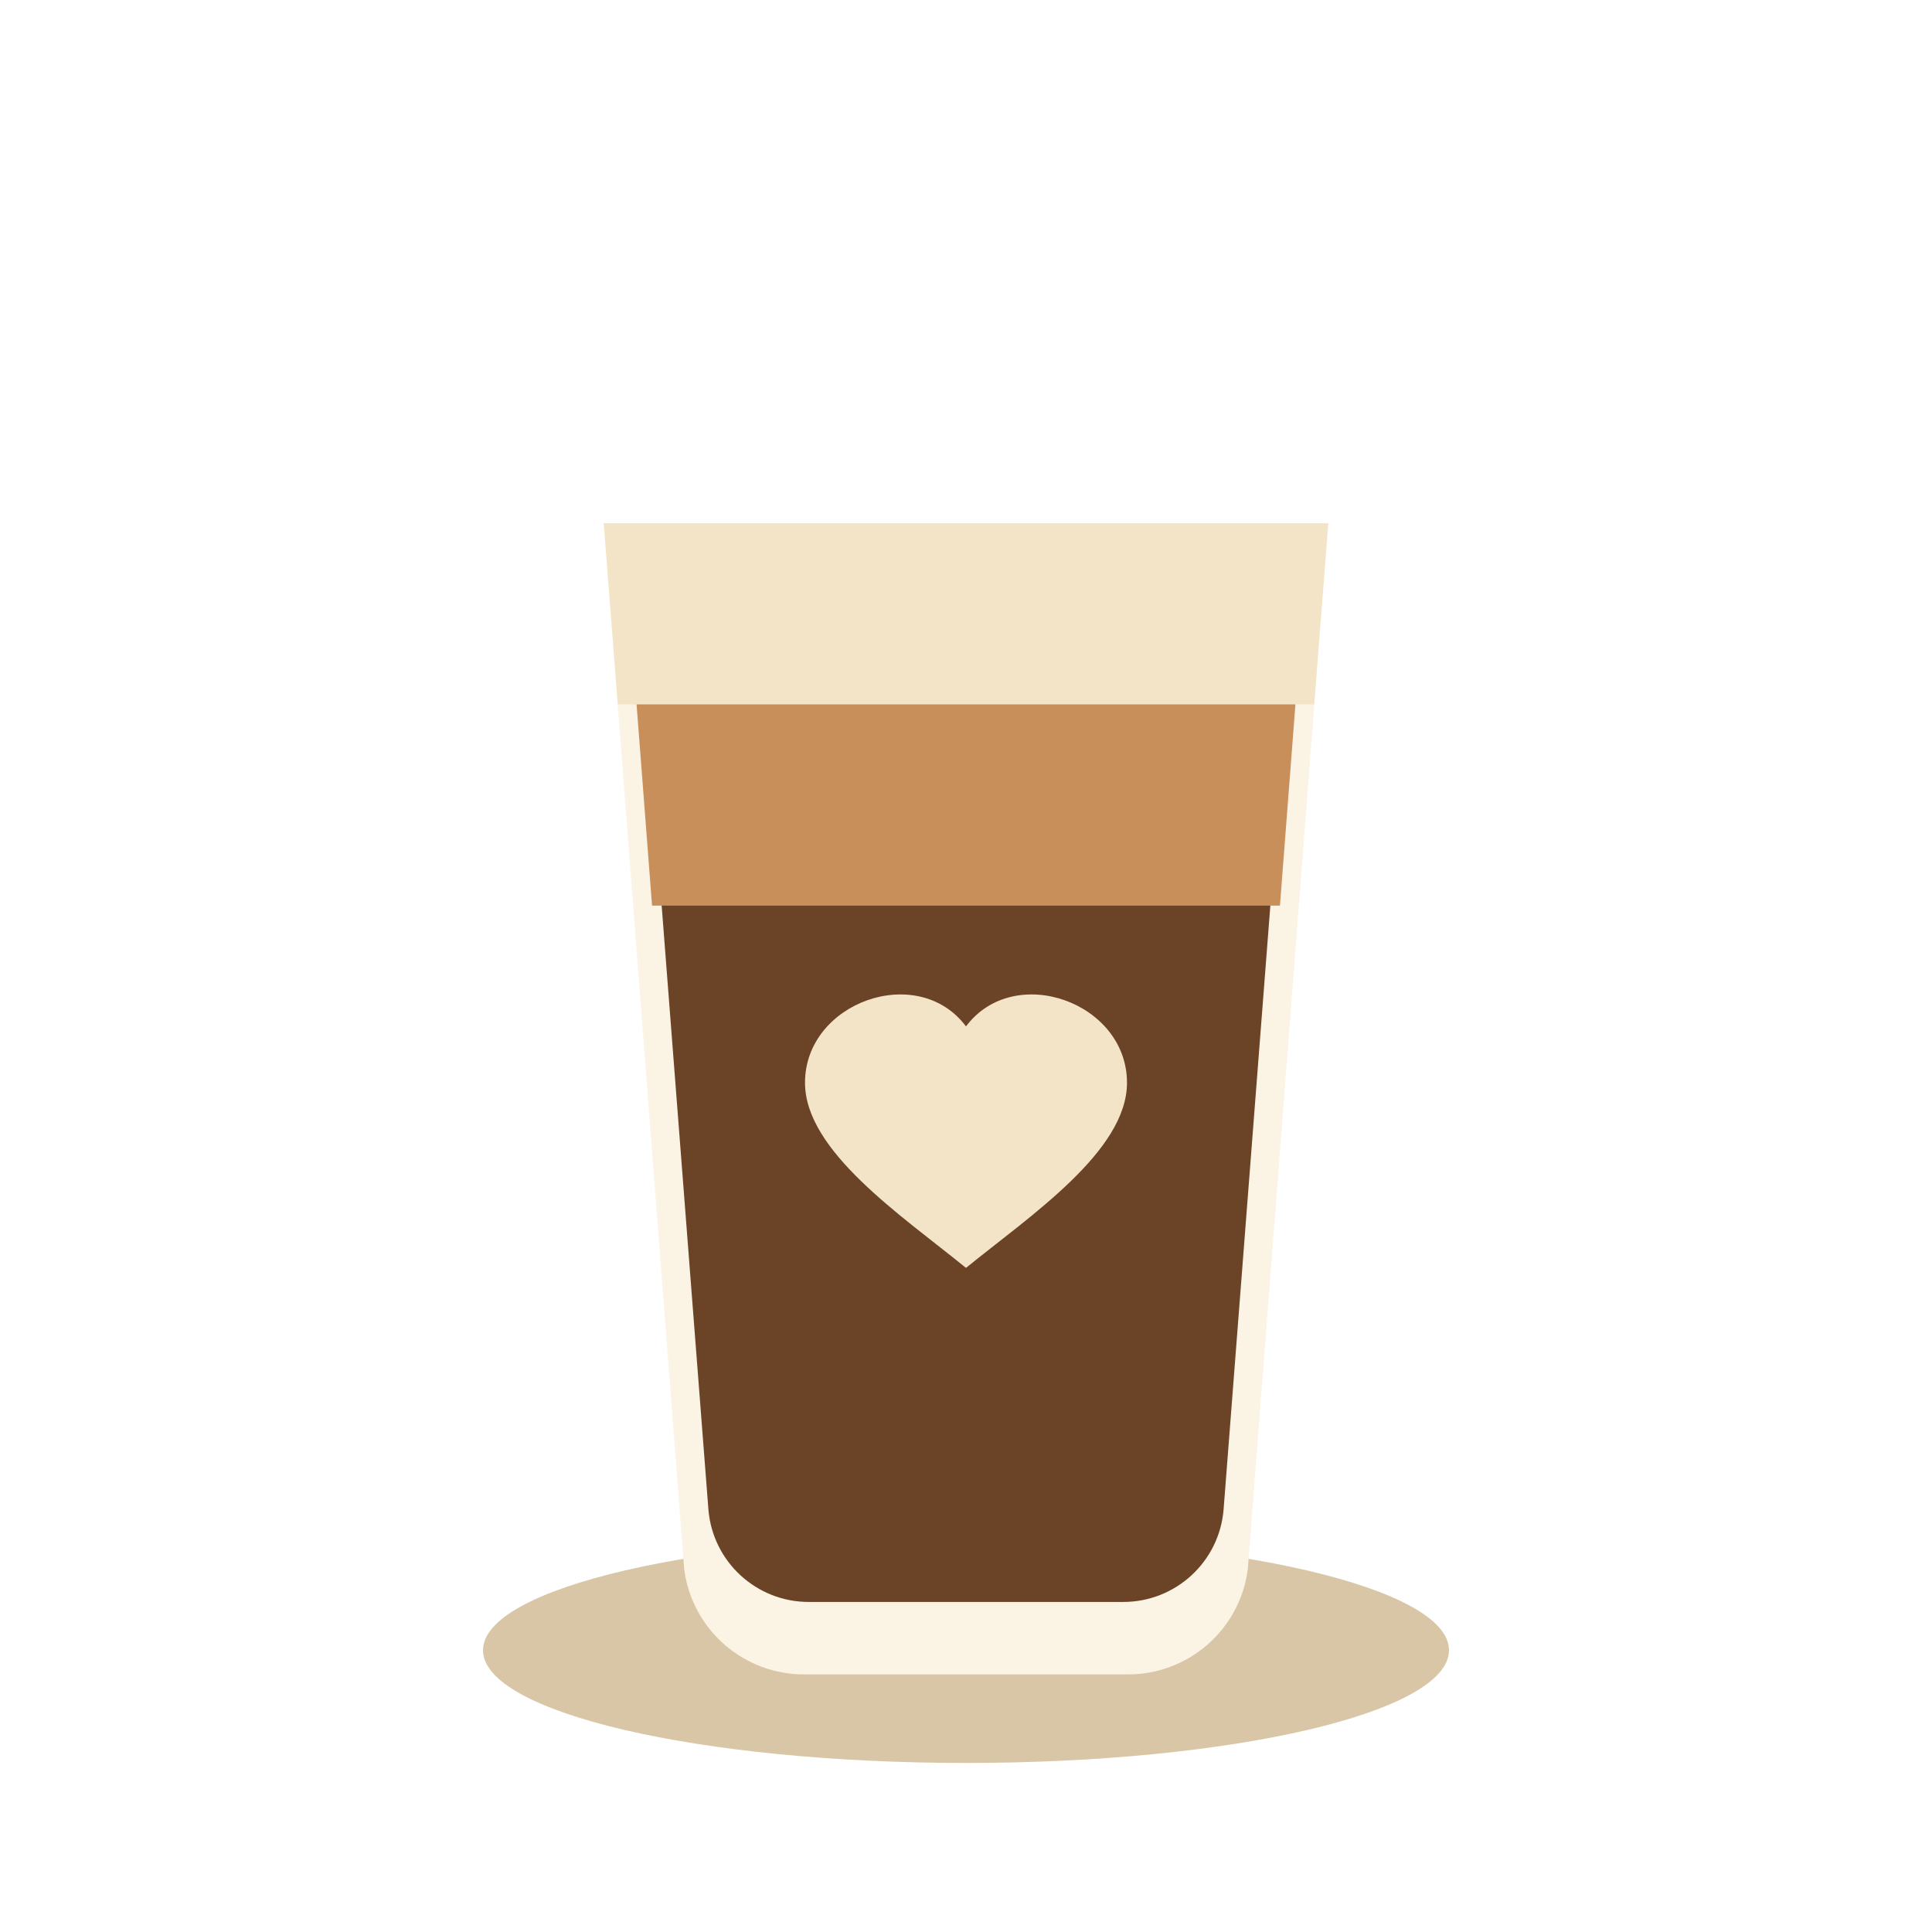
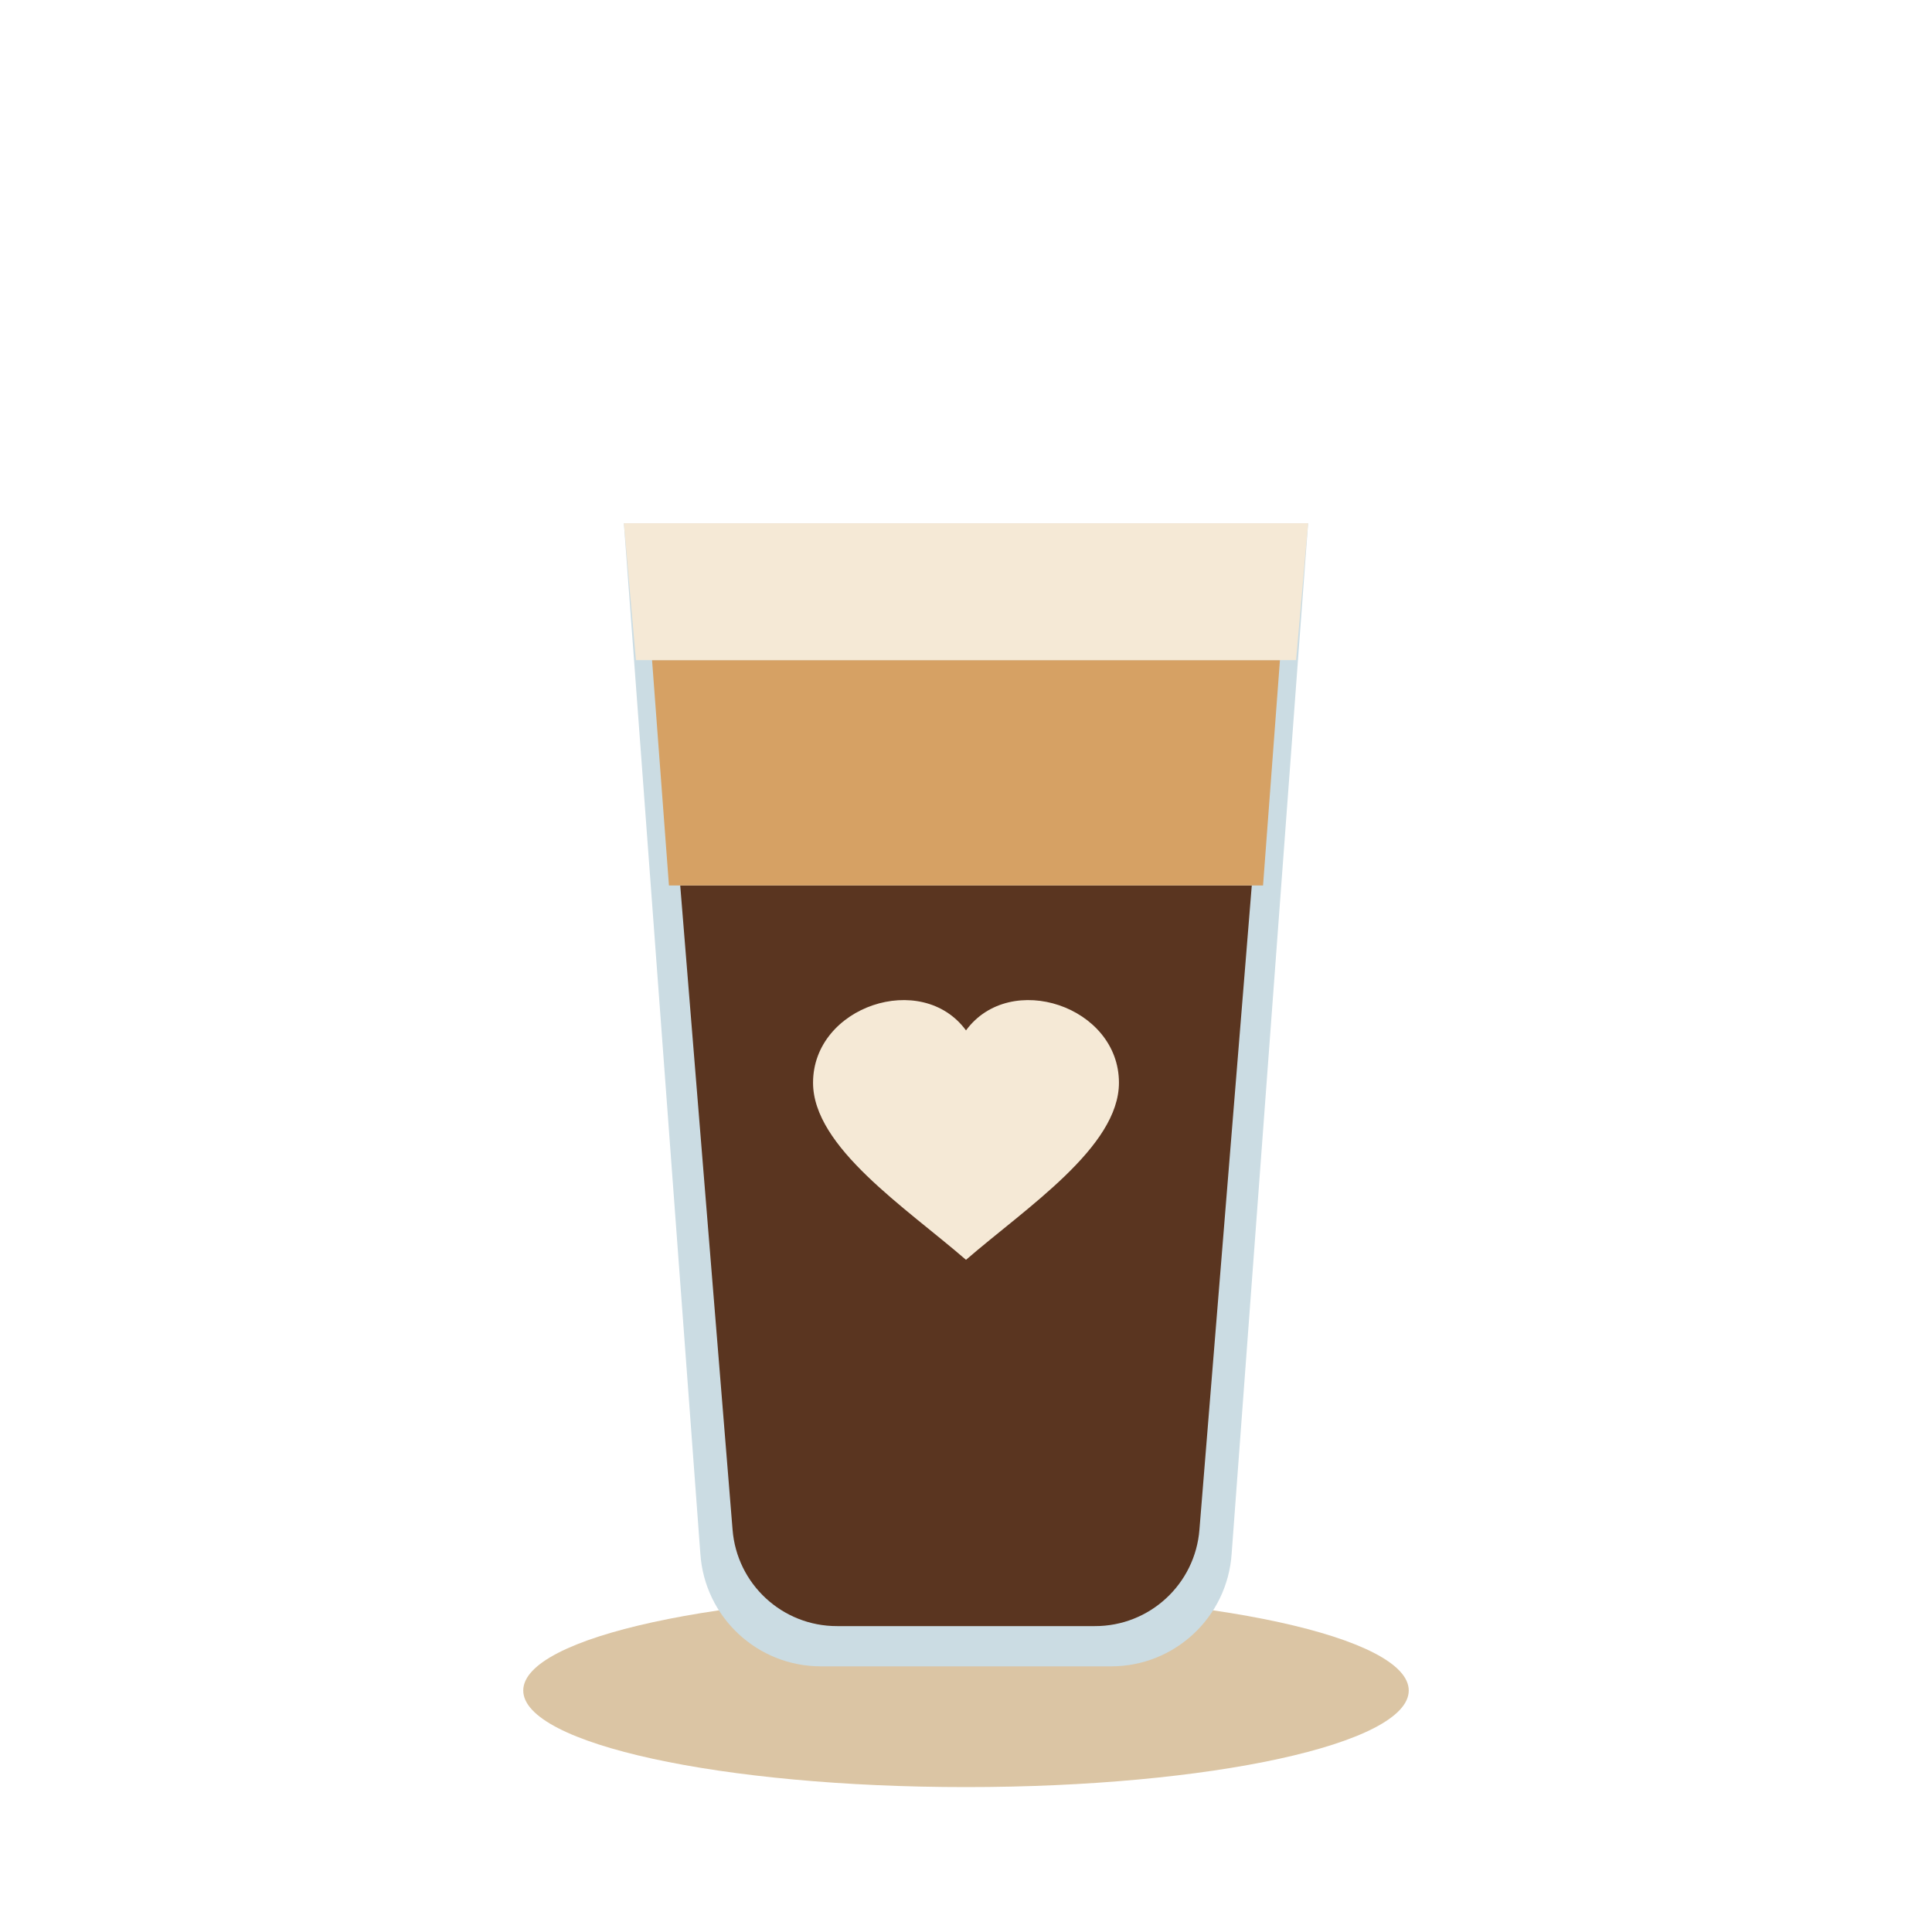
- <svg xmlns="http://www.w3.org/2000/svg" width="48" height="48" viewBox="0 0 48 48" fill="none" aria-label="latte">
-   <ellipse cx="24" cy="41" rx="12" ry="2.8" fill="#D9C6A6" />
-   <path d="M15 13h18l-2 26a3 3 0 0 1-3 2.6H20a3 3 0 0 1-3-2.6z" fill="#FBF3E4" />
-   <path d="M16.4 22h15.2l-1.2 15.5a2.5 2.5 0 0 1-2.5 2.3h-7.8a2.5 2.5 0 0 1-2.5-2.3z" fill="#6B4326" />
-   <path d="M15.7 16h16.6l-.5 6.5H16.2z" fill="#C98F5A" />
-   <path d="M15 13h18l-.35 4.5H15.35z" fill="#F3E4C8" />
-   <path d="M24 25.5c1.2-1.6 4-.6 4 1.4 0 1.7-2.4 3.3-4 4.6-1.6-1.3-4-2.9-4-4.6 0-2 2.8-3 4-1.4z" fill="#F3E4C8" />
+ <svg xmlns="http://www.w3.org/2000/svg" width="48" height="48" viewBox="0 0 48 48" fill="none" role="img" aria-label="latte">
+   <ellipse cx="24" cy="42" rx="11" ry="2.4" fill="#DBC5A4" />
+   <path d="M15.5 13h17l-1.9 25.6a3 3 0 0 1-3 2.8h-7.2a3 3 0 0 1-3-2.8z" fill="#CBDCE3" />
+   <path d="M16.9 22h14.2l-1.3 16a2.6 2.6 0 0 1-2.6 2.4h-6.4a2.6 2.6 0 0 1-2.6-2.4z" fill="#5A3520" />
+   <path d="M16.2 16.4h15.6l-.42 5.6H16.62z" fill="#D6A164" />
+   <path d="M15.5 13h17l-.3 3.4H15.8z" fill="#F5E9D6" />
+   <path d="M24 25.6c1.1-1.5 3.8-.6 3.8 1.3 0 1.6-2.3 3.1-3.8 4.4-1.5-1.3-3.8-2.8-3.8-4.4 0-1.9 2.7-2.8 3.8-1.3z" fill="#F5E9D6" />
</svg>
